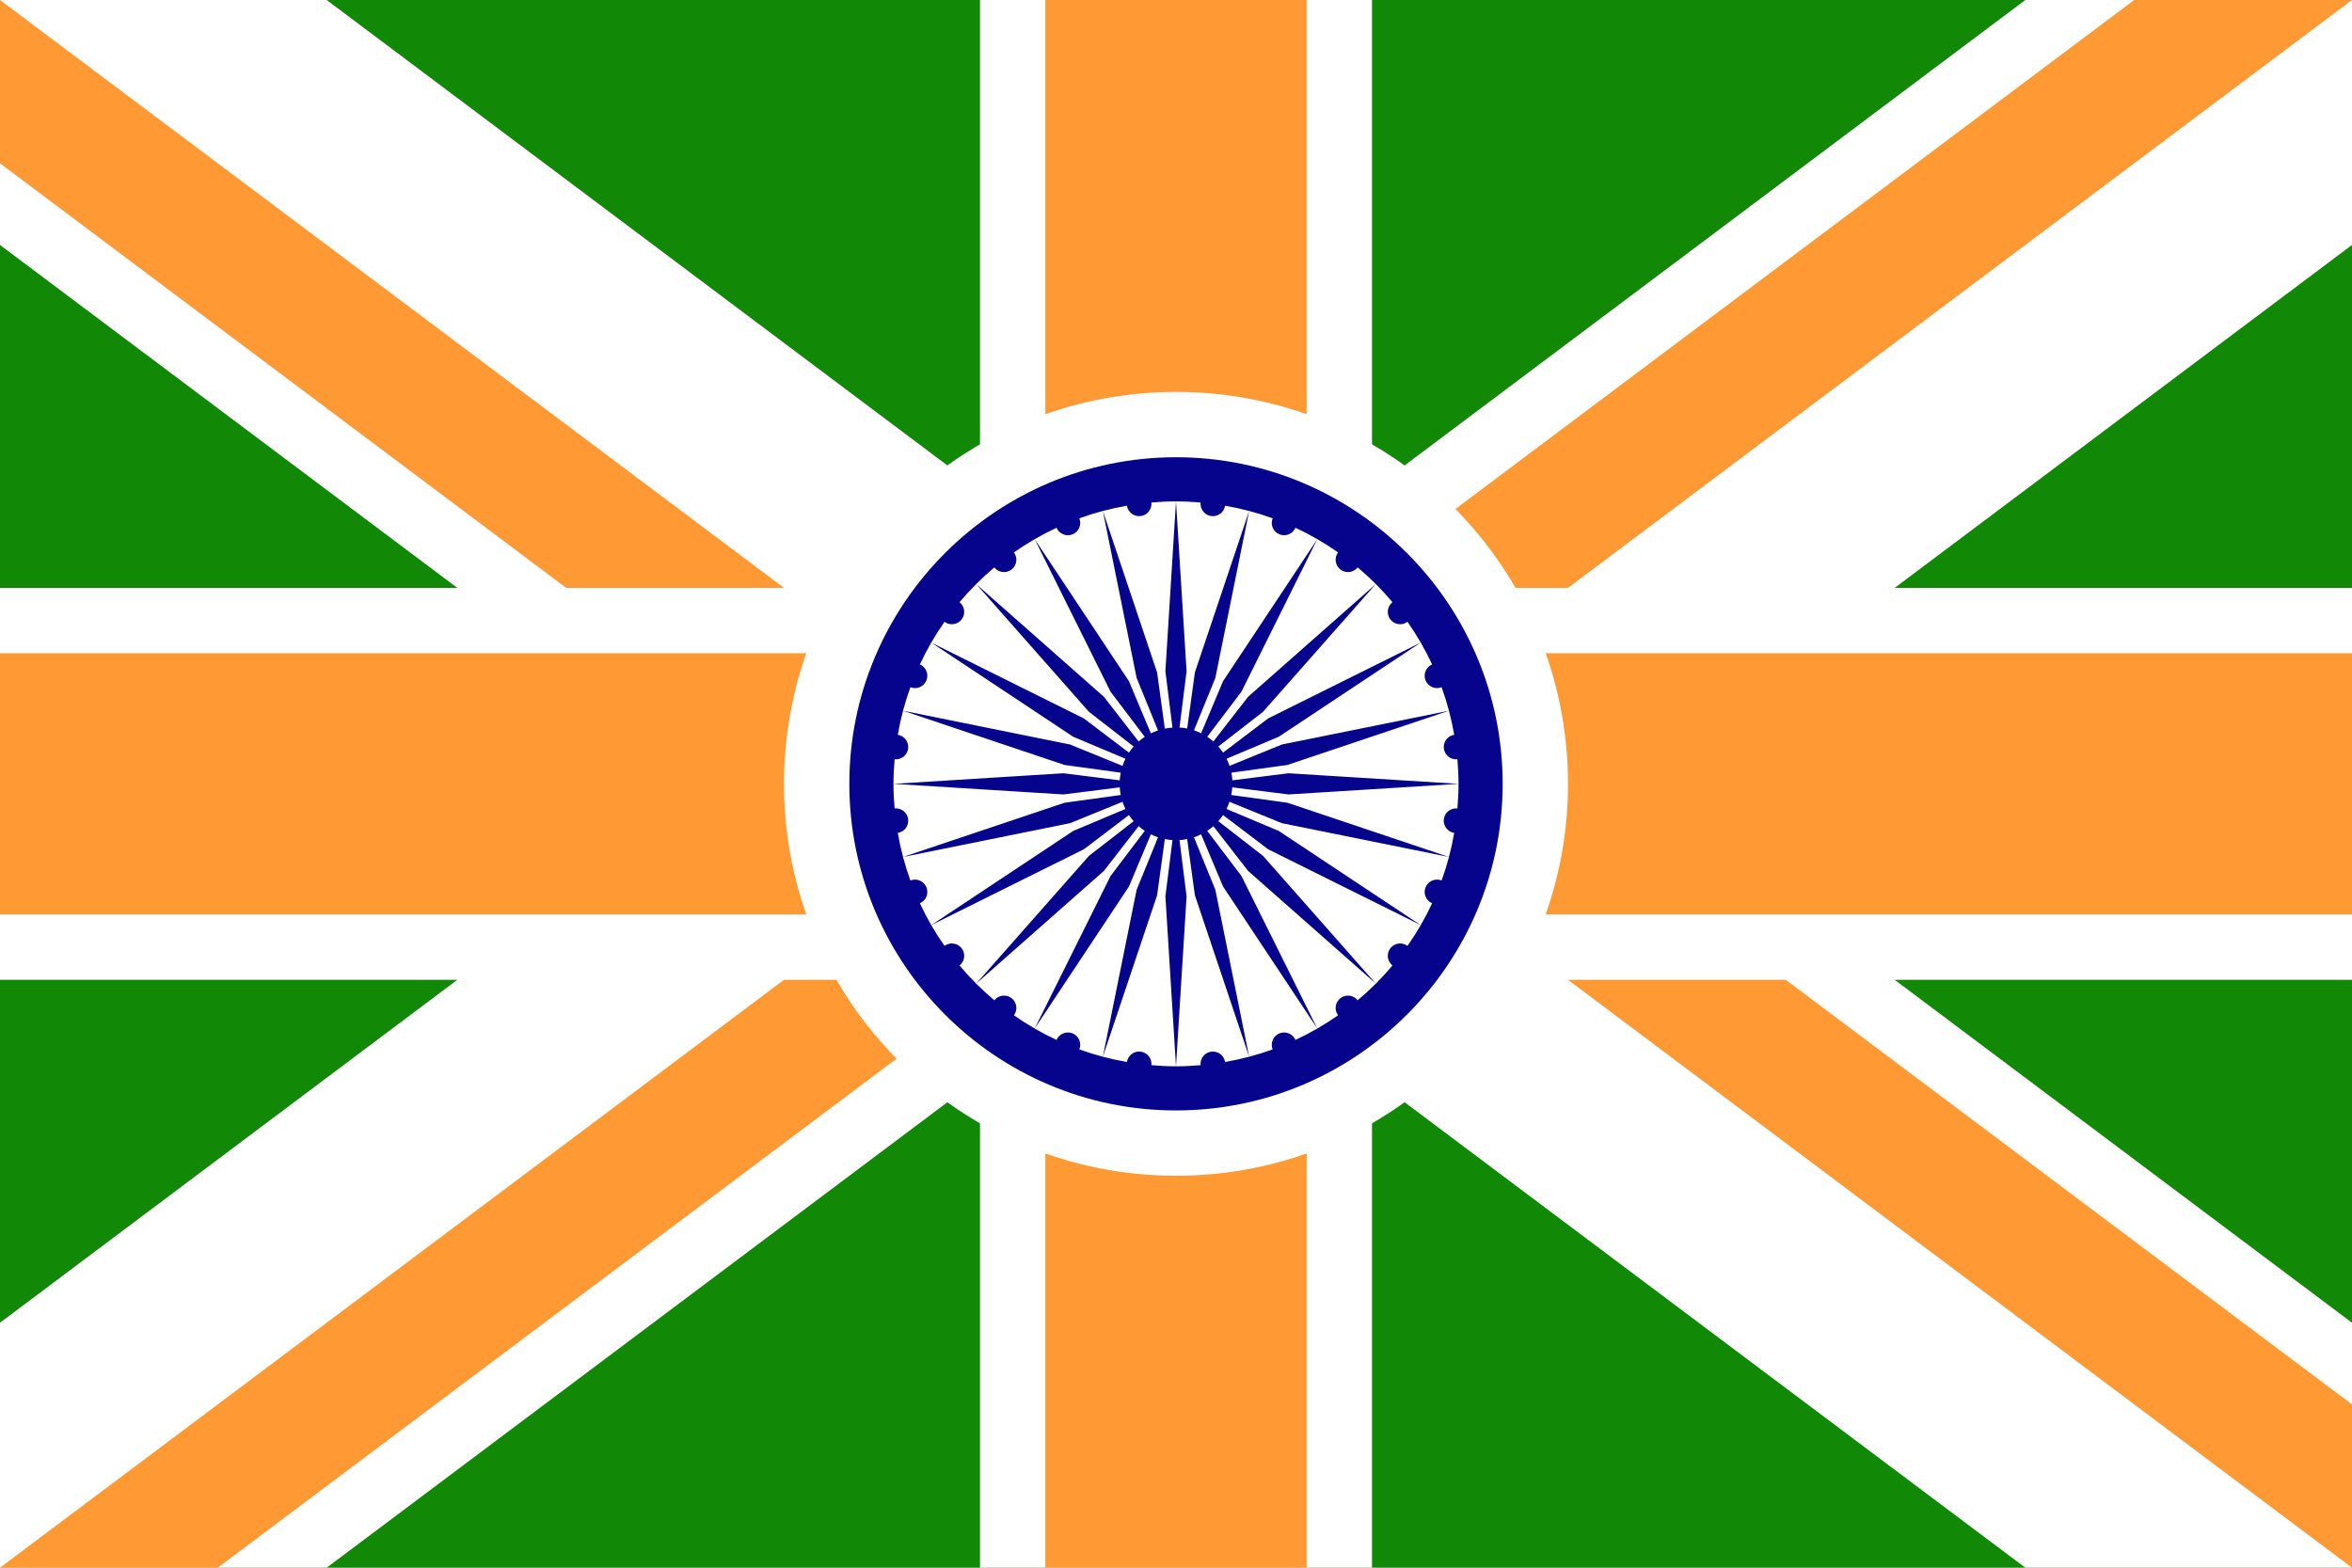
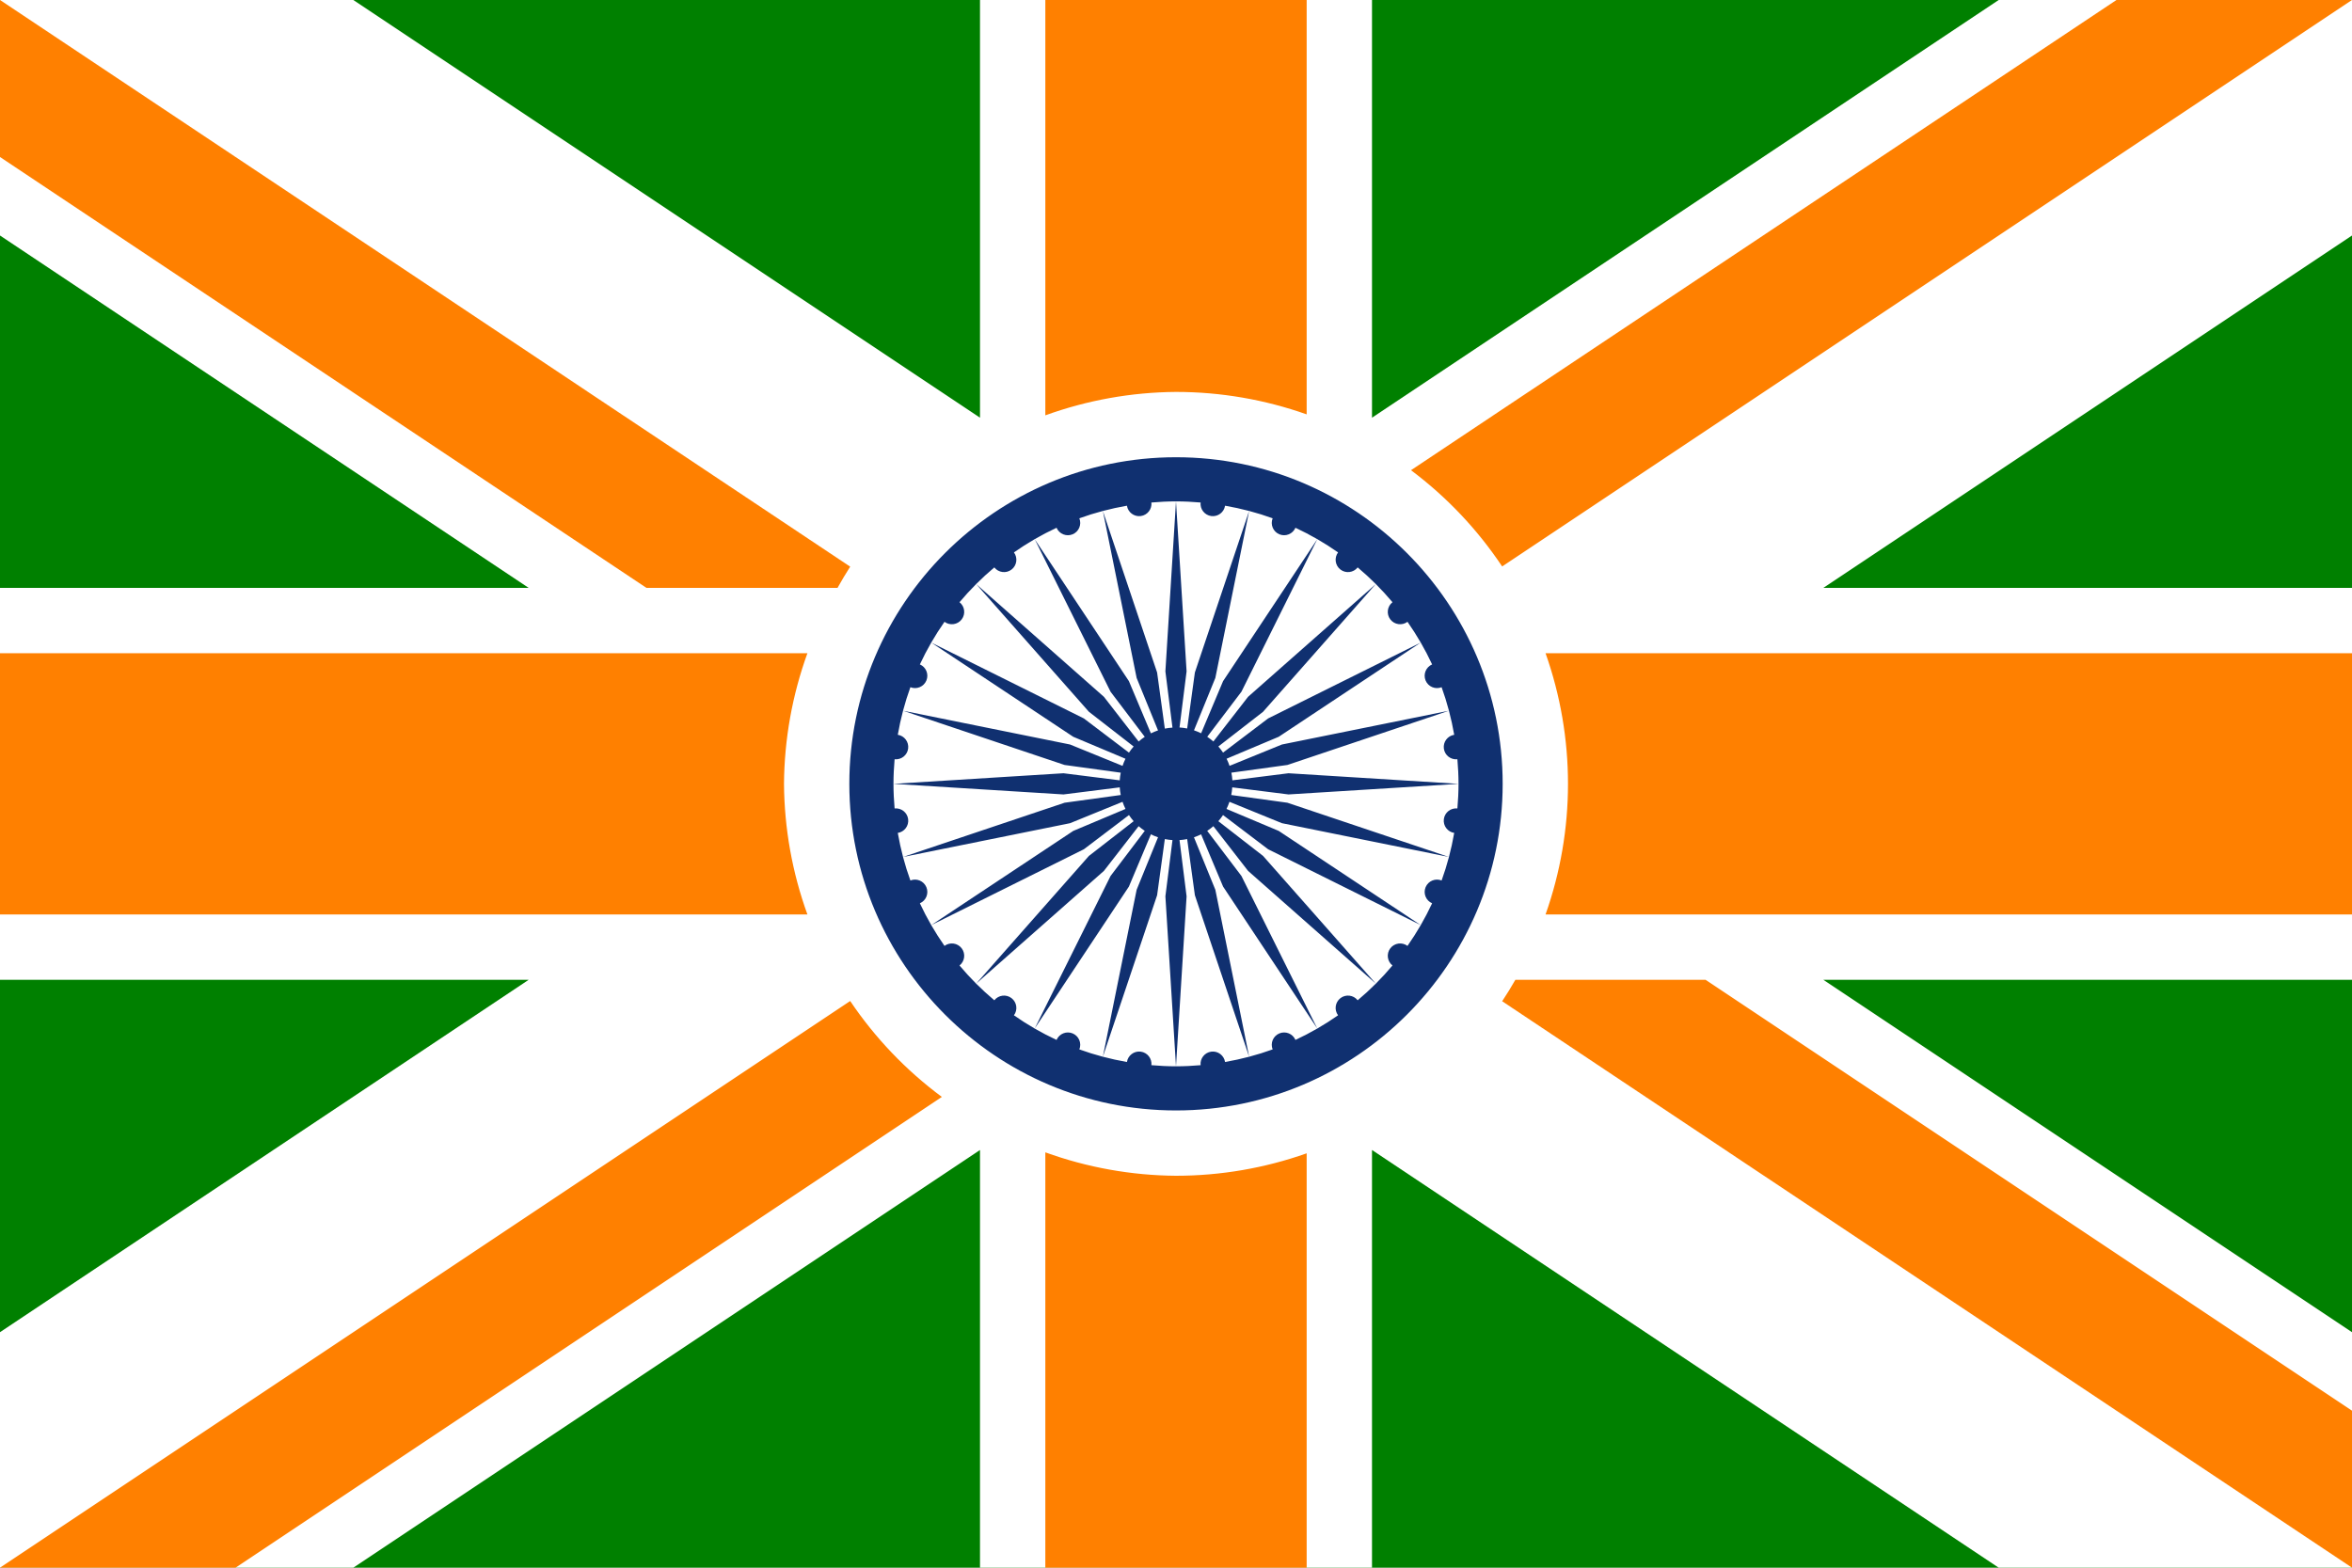
<svg xmlns="http://www.w3.org/2000/svg" xml:space="preserve" id="svg1" width="4608" height="3072" version="1.1" viewBox="0 0 1219.2 812.8">
  <defs id="defs1">
    <style id="style1">.cls-1{fill:#0283c0}.cls-2{fill:#fff}.cls-3{fill:#ef483f}</style>
  </defs>
-   <path id="rect5" d="M 0 0 L 0 812.8 L 1219.2 812.8 L 1219.2 0 L 0 0 z" style="fill:#128807;fill-opacity:1;stroke:none;stroke-width:135.467;stroke-linecap:round;stroke-linejoin:round;stroke-miterlimit:128;stroke-dasharray:none;stroke-opacity:1;paint-order:stroke fill markers" />
-   <path id="path8" d="M 0 0 L 0 127 L 237.068 304.8 L 0 304.8 L 0 508 L 237.065 508 L 0 685.799 L 0 812.8 L 169.334 812.8 L 508 558.8 L 508 812.8 L 711.2 812.8 L 711.2 558.8 L 1049.867 812.8 L 1219.2 812.8 L 1219.2 685.799 L 982.134 508 L 1219.2 508 L 1219.2 304.8 L 982.131 304.8 L 1219.2 126.999 L 1219.2 0 L 1049.868 0 L 711.2 253.999 L 711.2 0 L 508 0 L 508 253.999 L 169.334 0 L 0 0 z" style="color:#000;fill:#fff;stroke-linecap:round;stroke-linejoin:round;stroke-miterlimit:128;-inkscape-stroke:none;paint-order:stroke fill markers;fill-opacity:1" />
-   <path id="path10" d="M 0 0 L 0 84.668 L 293.511 304.8 L 406.4 304.8 L 0 0 z M 541.867 0 L 541.867 338.667 L 0 338.667 L 0 474.133 L 541.867 474.133 L 541.867 812.8 L 677.333 812.8 L 677.333 474.133 L 1219.2 474.133 L 1219.2 338.667 L 677.333 338.667 L 677.333 0 L 541.867 0 z M 1106.311 0 L 711.2 296.333 L 711.2 304.8 L 812.8 304.8 L 1219.2 0 L 1106.311 0 z M 406.4 508 L 0 812.8 L 112.889 812.8 L 508 516.466 L 508 508 L 406.4 508 z M 812.8 508 L 1219.2 812.8 L 1219.2 728.133 L 925.687 508 L 812.8 508 z" style="color:#000;display:inline;fill:#f93;stroke-linecap:round;stroke-linejoin:round;stroke-miterlimit:128;-inkscape-stroke:none;paint-order:stroke fill markers;fill-opacity:1" />
-   <path id="path63" d="M 609.6,203.2 A 203.2,203.2 0 0 0 406.4,406.4 203.2,203.2 0 0 0 609.6,609.6 203.2,203.2 0 0 0 812.8,406.4 203.2,203.2 0 0 0 609.6,203.2 Z" style="fill:#fff;stroke-width:135.467;stroke-linecap:round;stroke-linejoin:round;stroke-miterlimit:128;paint-order:stroke fill markers" />
-   <path id="path39" d="m 609.596,237.067 c -93.385,0 -169.33,75.949 -169.33,169.333 0,93.383 75.945,169.334 169.33,169.334 93.385,0 169.337,-75.951 169.337,-169.334 0,-93.383 -75.952,-169.333 -169.337,-169.333 z m 0,22.887 h 10e-4 c 4.301,4e-5 8.548,0.222 12.754,0.584 a 6.407,6.407 0 0 0 5.526,7.021 6.407,6.407 0 0 0 7.158,-5.367 c 8.493,1.482 16.744,3.657 24.662,6.53 a 6.407,6.407 0 0 0 3.493,8.299 6.407,6.407 0 0 0 8.329,-3.384 c 7.762,3.618 15.145,7.898 22.091,12.764 a 6.407,6.407 0 0 0 1.24,8.899 6.407,6.407 0 0 0 8.923,-1.114 c 6.527,5.479 12.563,11.517 18.043,18.043 a 6.407,6.407 0 0 0 -1.114,8.921 6.407,6.407 0 0 0 8.899,1.239 c 4.867,6.946 9.148,14.329 12.766,22.092 a 6.407,6.407 0 0 0 -3.385,8.331 6.407,6.407 0 0 0 8.302,3.49 c 2.874,7.919 5.048,16.171 6.53,24.665 a 6.407,6.407 0 0 0 -5.37,7.158 6.407,6.407 0 0 0 7.022,5.526 c 0.361,4.205 0.585,8.45 0.585,12.751 0,4.301 -0.224,8.548 -0.585,12.754 a 6.407,6.407 0 0 0 -7.022,5.526 6.407,6.407 0 0 0 5.369,7.159 c -1.482,8.493 -3.656,16.744 -6.53,24.663 a 6.407,6.407 0 0 0 -8.301,3.49 6.407,6.407 0 0 0 3.385,8.331 c -3.618,7.762 -7.899,15.145 -12.766,22.092 a 6.407,6.407 0 0 0 -8.899,1.239 6.407,6.407 0 0 0 1.113,8.921 c -5.479,6.526 -11.516,12.563 -18.042,18.042 a 6.407,6.407 0 0 0 -8.923,-1.113 6.407,6.407 0 0 0 -1.24,8.897 c -6.946,4.866 -14.33,9.146 -22.092,12.764 a 6.407,6.407 0 0 0 -8.328,-3.382 6.407,6.407 0 0 0 -3.493,8.298 c -7.919,2.873 -16.169,5.048 -24.662,6.53 a 6.407,6.407 0 0 0 -7.158,-5.366 6.407,6.407 0 0 0 -5.526,7.019 c -4.206,0.361 -8.453,0.583 -12.754,0.584 h -8.4e-4 c -4.298,0 -8.54,-0.223 -12.743,-0.584 a 6.407,6.407 0 0 0 -5.535,-7.019 6.407,6.407 0 0 0 -7.158,5.367 c -8.491,-1.482 -16.741,-3.658 -24.658,-6.53 a 6.407,6.407 0 0 0 -3.497,-8.299 6.407,6.407 0 0 0 -8.328,3.384 c -7.761,-3.617 -15.144,-7.897 -22.089,-12.763 a 6.407,6.407 0 0 0 -1.244,-8.9 6.407,6.407 0 0 0 -8.922,1.113 c -6.525,-5.478 -12.56,-11.514 -18.039,-18.039 a 6.407,6.407 0 0 0 1.11,-8.924 6.407,6.407 0 0 0 -8.897,-1.24 c -4.865,-6.945 -9.146,-14.326 -12.763,-22.086 a 6.407,6.407 0 0 0 3.381,-8.335 6.407,6.407 0 0 0 -8.299,-3.491 c -2.873,-7.916 -5.048,-16.164 -6.53,-24.655 a 6.407,6.407 0 0 0 5.367,-7.167 6.407,6.407 0 0 0 -7.021,-5.526 c -0.361,-4.205 -0.583,-8.452 -0.584,-12.753 v -8.4e-4 c 0,-4.301 0.222,-8.546 0.584,-12.751 a 6.407,6.407 0 0 0 7.021,-5.526 6.407,6.407 0 0 0 -5.367,-7.165 c 1.482,-8.491 3.656,-16.741 6.529,-24.657 a 6.407,6.407 0 0 0 8.301,-3.49 6.407,6.407 0 0 0 -3.382,-8.335 c 3.618,-7.761 7.899,-15.142 12.764,-22.087 a 6.407,6.407 0 0 0 8.897,-1.239 6.407,6.407 0 0 0 -1.111,-8.926 c 5.479,-6.525 11.515,-12.56 18.04,-18.039 a 6.407,6.407 0 0 0 8.923,1.114 6.407,6.407 0 0 0 1.243,-8.901 c 6.945,-4.865 14.327,-9.146 22.088,-12.763 a 6.407,6.407 0 0 0 8.329,3.385 6.407,6.407 0 0 0 3.495,-8.301 c 7.918,-2.873 16.167,-5.048 24.659,-6.53 a 6.407,6.407 0 0 0 7.158,5.369 6.407,6.407 0 0 0 5.535,-7.021 c 4.203,-0.361 8.445,-0.584 12.743,-0.584 z m -146.448,146.447 88.128,5.492 29.161,-3.67 a 29.29,29.29 0 0 0 0.521,3.966 l -29.117,4.002 -83.703,28.114 86.546,-17.504 27.205,-11.088 a 29.29,29.29 0 0 0 1.526,3.698 l -27.072,11.394 -73.576,48.82 79.068,-39.308 23.385,-17.733 a 29.29,29.29 0 0 0 2.427,3.182 l -23.172,17.99 -58.433,66.199 66.199,-58.432 17.992,-23.172 a 29.29,29.29 0 0 0 3.179,2.427 l -17.731,23.383 -39.309,79.067 48.821,-73.575 11.394,-27.072 a 29.29,29.29 0 0 0 3.698,1.525 l -11.087,27.206 -17.506,86.546 28.115,-83.703 4.002,-29.117 a 29.29,29.29 0 0 0 3.966,0.521 l -3.67,29.162 5.492,88.124 5.492,-88.124 -3.67,-29.162 a 29.29,29.29 0 0 0 3.967,-0.521 l 4.002,29.117 28.113,83.703 -17.504,-86.546 -11.087,-27.206 a 29.29,29.29 0 0 0 3.697,-1.525 l 11.396,27.072 48.819,73.575 -39.307,-79.067 -17.733,-23.383 a 29.29,29.29 0 0 0 3.181,-2.427 l 17.992,23.172 66.199,58.432 -58.433,-66.199 -23.172,-17.99 a 29.29,29.29 0 0 0 2.427,-3.182 l 23.385,17.733 79.066,39.308 -73.575,-48.82 -27.072,-11.394 a 29.29,29.29 0 0 0 1.526,-3.698 l 27.205,11.088 86.546,17.504 -83.704,-28.114 -29.116,-4.002 a 29.29,29.29 0 0 0 0.519,-3.966 l 29.163,3.67 88.128,-5.492 -88.128,-5.492 -29.096,3.663 a 29.29,29.29 0 0 0 -0.518,-3.967 l 29.047,-3.993 83.704,-28.114 -86.546,17.504 -27.159,11.069 a 29.29,29.29 0 0 0 -1.532,-3.697 l 27.032,-11.377 73.575,-48.82 -79.066,39.308 -23.364,17.717 a 29.29,29.29 0 0 0 -2.44,-3.172 l 23.163,-17.984 58.433,-66.199 -66.199,58.432 -17.985,23.163 a 29.29,29.29 0 0 0 -3.172,-2.438 l 17.717,-23.363 39.307,-79.067 -48.819,73.575 -11.377,27.029 a 29.29,29.29 0 0 0 -3.697,-1.53 l 11.068,-27.157 17.504,-86.546 -28.113,83.703 -3.993,29.048 a 29.29,29.29 0 0 0 -3.969,-0.518 l 3.663,-29.097 -5.492,-88.125 -5.492,88.125 3.67,29.162 a 29.29,29.29 0 0 0 -3.966,0.521 l -4.002,-29.117 -28.115,-83.703 17.505,86.546 11.087,27.206 a 29.29,29.29 0 0 0 -3.699,1.525 l -11.394,-27.072 -48.821,-73.575 39.309,79.067 17.731,23.383 a 29.29,29.29 0 0 0 -3.179,2.427 l -17.992,-23.171 -66.199,-58.432 58.433,66.199 23.172,17.99 a 29.29,29.29 0 0 0 -2.427,3.182 l -23.385,-17.733 -79.068,-39.308 73.576,48.82 27.072,11.394 a 29.29,29.29 0 0 0 -1.526,3.698 l -27.205,-11.088 -86.546,-17.504 83.703,28.114 29.117,4.002 a 29.29,29.29 0 0 0 -0.521,3.966 l -29.161,-3.67 z" style="color:#000;fill:#06038d;stroke-width:1;-inkscape-stroke:none" />
+   <path id="rect5" d="M 0,812.8 V 0 h 1219.2 v 812.8 z" style="fill:green;fill-opacity:1;stroke:none;stroke-width:135.467;stroke-linecap:round;stroke-linejoin:round;stroke-miterlimit:128;stroke-dasharray:none;stroke-opacity:1;paint-order:stroke fill markers" />
+   <path id="path3" d="M 0,0 V 122.108 L 274.037,304.8 H 0 V 508 H 274.037 L 0,690.69 V 812.8 H 183.164 L 508,596.243 V 812.8 H 711.2 V 596.243 L 1036.036,812.8 H 1219.2 V 690.691 L 945.163,508 H 1219.2 V 304.8 H 945.163 L 1219.2,122.108 V 0 H 1036.038 L 711.2,216.558 V 0 H 508 V 216.558 L 183.163,0 Z" style="color:#000;display:inline;fill:#fff;stroke-linejoin:bevel;stroke-miterlimit:128;-inkscape-stroke:none;paint-order:stroke fill markers" />
+   <path id="path10" d="M 0,0 V 81.405 L 335.091,304.8 h 99.057 a 203.2,203.2 0 0 1 6.558,-10.996 z M 541.867,0 V 215.342 A 203.2,203.2 0 0 1 609.6,203.2 203.2,203.2 0 0 1 677.333,214.84 V 0 Z M 1097.091,0 731.412,243.786 a 203.2,203.2 0 0 1 47.257,49.902 L 1219.199,0 Z M 0,338.667 V 474.133 H 418.542 A 203.2,203.2 0 0 1 406.4,406.4 203.2,203.2 0 0 1 418.542,338.667 Z m 801.16,0 A 203.2,203.2 0 0 1 812.8,406.4 203.2,203.2 0 0 1 801.16,474.133 H 1219.2 V 338.667 Z M 785.514,508 a 203.2,203.2 0 0 1 -6.846,11.113 L 1219.2,812.8 V 731.394 L 884.108,508 Z M 440.706,518.996 0,812.8 H 122.11 L 488.226,568.722 a 203.2,203.2 0 0 1 -47.52,-49.727 z m 101.16,78.462 V 812.8 H 677.333 V 597.96 A 203.2,203.2 0 0 1 609.6,609.6 203.2,203.2 0 0 1 541.867,597.458 Z" style="color:#000;display:inline;fill:#ff8000;fill-opacity:1;stroke-linecap:round;stroke-linejoin:round;stroke-miterlimit:128;-inkscape-stroke:none;paint-order:stroke fill markers" />
+   <path id="path39" d="m 609.596,237.067 c -93.385,0 -169.33,75.949 -169.33,169.333 0,93.383 75.945,169.334 169.33,169.334 93.385,0 169.337,-75.951 169.337,-169.334 0,-93.383 -75.952,-169.333 -169.337,-169.333 z m 0,22.887 h 10e-4 c 4.301,4e-5 8.548,0.222 12.754,0.584 a 6.407,6.407 0 0 0 5.526,7.021 6.407,6.407 0 0 0 7.158,-5.367 c 8.493,1.482 16.744,3.657 24.662,6.53 a 6.407,6.407 0 0 0 3.493,8.299 6.407,6.407 0 0 0 8.329,-3.384 c 7.762,3.618 15.145,7.898 22.091,12.764 a 6.407,6.407 0 0 0 1.24,8.899 6.407,6.407 0 0 0 8.923,-1.114 c 6.527,5.479 12.563,11.517 18.043,18.043 a 6.407,6.407 0 0 0 -1.114,8.921 6.407,6.407 0 0 0 8.899,1.239 c 4.867,6.946 9.148,14.329 12.766,22.092 a 6.407,6.407 0 0 0 -3.385,8.331 6.407,6.407 0 0 0 8.302,3.49 c 2.874,7.919 5.048,16.171 6.53,24.665 a 6.407,6.407 0 0 0 -5.37,7.158 6.407,6.407 0 0 0 7.022,5.526 c 0.361,4.205 0.585,8.45 0.585,12.751 0,4.301 -0.224,8.548 -0.585,12.754 a 6.407,6.407 0 0 0 -7.022,5.526 6.407,6.407 0 0 0 5.369,7.159 c -1.482,8.493 -3.656,16.744 -6.53,24.663 a 6.407,6.407 0 0 0 -8.301,3.49 6.407,6.407 0 0 0 3.385,8.331 c -3.618,7.762 -7.899,15.145 -12.766,22.092 a 6.407,6.407 0 0 0 -8.899,1.239 6.407,6.407 0 0 0 1.113,8.921 c -5.479,6.526 -11.516,12.563 -18.042,18.042 a 6.407,6.407 0 0 0 -8.923,-1.113 6.407,6.407 0 0 0 -1.24,8.897 c -6.946,4.866 -14.33,9.146 -22.092,12.764 a 6.407,6.407 0 0 0 -8.328,-3.382 6.407,6.407 0 0 0 -3.493,8.298 c -7.919,2.873 -16.169,5.048 -24.662,6.53 a 6.407,6.407 0 0 0 -7.158,-5.366 6.407,6.407 0 0 0 -5.526,7.019 c -4.206,0.361 -8.453,0.583 -12.754,0.584 h -8.4e-4 c -4.298,0 -8.54,-0.223 -12.743,-0.584 a 6.407,6.407 0 0 0 -5.535,-7.019 6.407,6.407 0 0 0 -7.158,5.367 c -8.491,-1.482 -16.741,-3.658 -24.658,-6.53 a 6.407,6.407 0 0 0 -3.497,-8.299 6.407,6.407 0 0 0 -8.328,3.384 c -7.761,-3.617 -15.144,-7.897 -22.089,-12.763 a 6.407,6.407 0 0 0 -1.244,-8.9 6.407,6.407 0 0 0 -8.922,1.113 c -6.525,-5.478 -12.56,-11.514 -18.039,-18.039 a 6.407,6.407 0 0 0 1.11,-8.924 6.407,6.407 0 0 0 -8.897,-1.24 c -4.865,-6.945 -9.146,-14.326 -12.763,-22.086 a 6.407,6.407 0 0 0 3.381,-8.335 6.407,6.407 0 0 0 -8.299,-3.491 c -2.873,-7.916 -5.048,-16.164 -6.53,-24.655 a 6.407,6.407 0 0 0 5.367,-7.167 6.407,6.407 0 0 0 -7.021,-5.526 c -0.361,-4.205 -0.583,-8.452 -0.584,-12.753 v -8.4e-4 c 0,-4.301 0.222,-8.546 0.584,-12.751 a 6.407,6.407 0 0 0 7.021,-5.526 6.407,6.407 0 0 0 -5.367,-7.165 c 1.482,-8.491 3.656,-16.741 6.529,-24.657 a 6.407,6.407 0 0 0 8.301,-3.49 6.407,6.407 0 0 0 -3.382,-8.335 c 3.618,-7.761 7.899,-15.142 12.764,-22.087 a 6.407,6.407 0 0 0 8.897,-1.239 6.407,6.407 0 0 0 -1.111,-8.926 c 5.479,-6.525 11.515,-12.56 18.04,-18.039 a 6.407,6.407 0 0 0 8.923,1.114 6.407,6.407 0 0 0 1.243,-8.901 c 6.945,-4.865 14.327,-9.146 22.088,-12.763 a 6.407,6.407 0 0 0 8.329,3.385 6.407,6.407 0 0 0 3.495,-8.301 c 7.918,-2.873 16.167,-5.048 24.659,-6.53 a 6.407,6.407 0 0 0 7.158,5.369 6.407,6.407 0 0 0 5.535,-7.021 c 4.203,-0.361 8.445,-0.584 12.743,-0.584 z m -146.448,146.447 88.128,5.492 29.161,-3.67 a 29.29,29.29 0 0 0 0.521,3.966 l -29.117,4.002 -83.703,28.114 86.546,-17.504 27.205,-11.088 a 29.29,29.29 0 0 0 1.526,3.698 l -27.072,11.394 -73.576,48.82 79.068,-39.308 23.385,-17.733 a 29.29,29.29 0 0 0 2.427,3.182 l -23.172,17.99 -58.433,66.199 66.199,-58.432 17.992,-23.172 a 29.29,29.29 0 0 0 3.179,2.427 l -17.731,23.383 -39.309,79.067 48.821,-73.575 11.394,-27.072 a 29.29,29.29 0 0 0 3.698,1.525 l -11.087,27.206 -17.506,86.546 28.115,-83.703 4.002,-29.117 a 29.29,29.29 0 0 0 3.966,0.521 l -3.67,29.162 5.492,88.124 5.492,-88.124 -3.67,-29.162 a 29.29,29.29 0 0 0 3.967,-0.521 l 4.002,29.117 28.113,83.703 -17.504,-86.546 -11.087,-27.206 a 29.29,29.29 0 0 0 3.697,-1.525 l 11.396,27.072 48.819,73.575 -39.307,-79.067 -17.733,-23.383 a 29.29,29.29 0 0 0 3.181,-2.427 l 17.992,23.172 66.199,58.432 -58.433,-66.199 -23.172,-17.99 a 29.29,29.29 0 0 0 2.427,-3.182 l 23.385,17.733 79.066,39.308 -73.575,-48.82 -27.072,-11.394 a 29.29,29.29 0 0 0 1.526,-3.698 l 27.205,11.088 86.546,17.504 -83.704,-28.114 -29.116,-4.002 a 29.29,29.29 0 0 0 0.519,-3.966 l 29.163,3.67 88.128,-5.492 -88.128,-5.492 -29.096,3.663 a 29.29,29.29 0 0 0 -0.518,-3.967 l 29.047,-3.993 83.704,-28.114 -86.546,17.504 -27.159,11.069 a 29.29,29.29 0 0 0 -1.532,-3.697 l 27.032,-11.377 73.575,-48.82 -79.066,39.308 -23.364,17.717 a 29.29,29.29 0 0 0 -2.44,-3.172 l 23.163,-17.984 58.433,-66.199 -66.199,58.432 -17.985,23.163 a 29.29,29.29 0 0 0 -3.172,-2.438 l 17.717,-23.363 39.307,-79.067 -48.819,73.575 -11.377,27.029 a 29.29,29.29 0 0 0 -3.697,-1.53 l 11.068,-27.157 17.504,-86.546 -28.113,83.703 -3.993,29.048 a 29.29,29.29 0 0 0 -3.969,-0.518 l 3.663,-29.097 -5.492,-88.125 -5.492,88.125 3.67,29.162 a 29.29,29.29 0 0 0 -3.966,0.521 l -4.002,-29.117 -28.115,-83.703 17.505,86.546 11.087,27.206 a 29.29,29.29 0 0 0 -3.699,1.525 l -11.394,-27.072 -48.821,-73.575 39.309,79.067 17.731,23.383 a 29.29,29.29 0 0 0 -3.179,2.427 l -17.992,-23.171 -66.199,-58.432 58.433,66.199 23.172,17.99 a 29.29,29.29 0 0 0 -2.427,3.182 l -23.385,-17.733 -79.068,-39.308 73.576,48.82 27.072,11.394 a 29.29,29.29 0 0 0 -1.526,3.698 l -27.205,-11.088 -86.546,-17.504 83.703,28.114 29.117,4.002 a 29.29,29.29 0 0 0 -0.521,3.966 l -29.161,-3.67 z" style="color:#000;display:inline;fill:#103070;fill-opacity:1;stroke-width:1;-inkscape-stroke:none" />
</svg>
